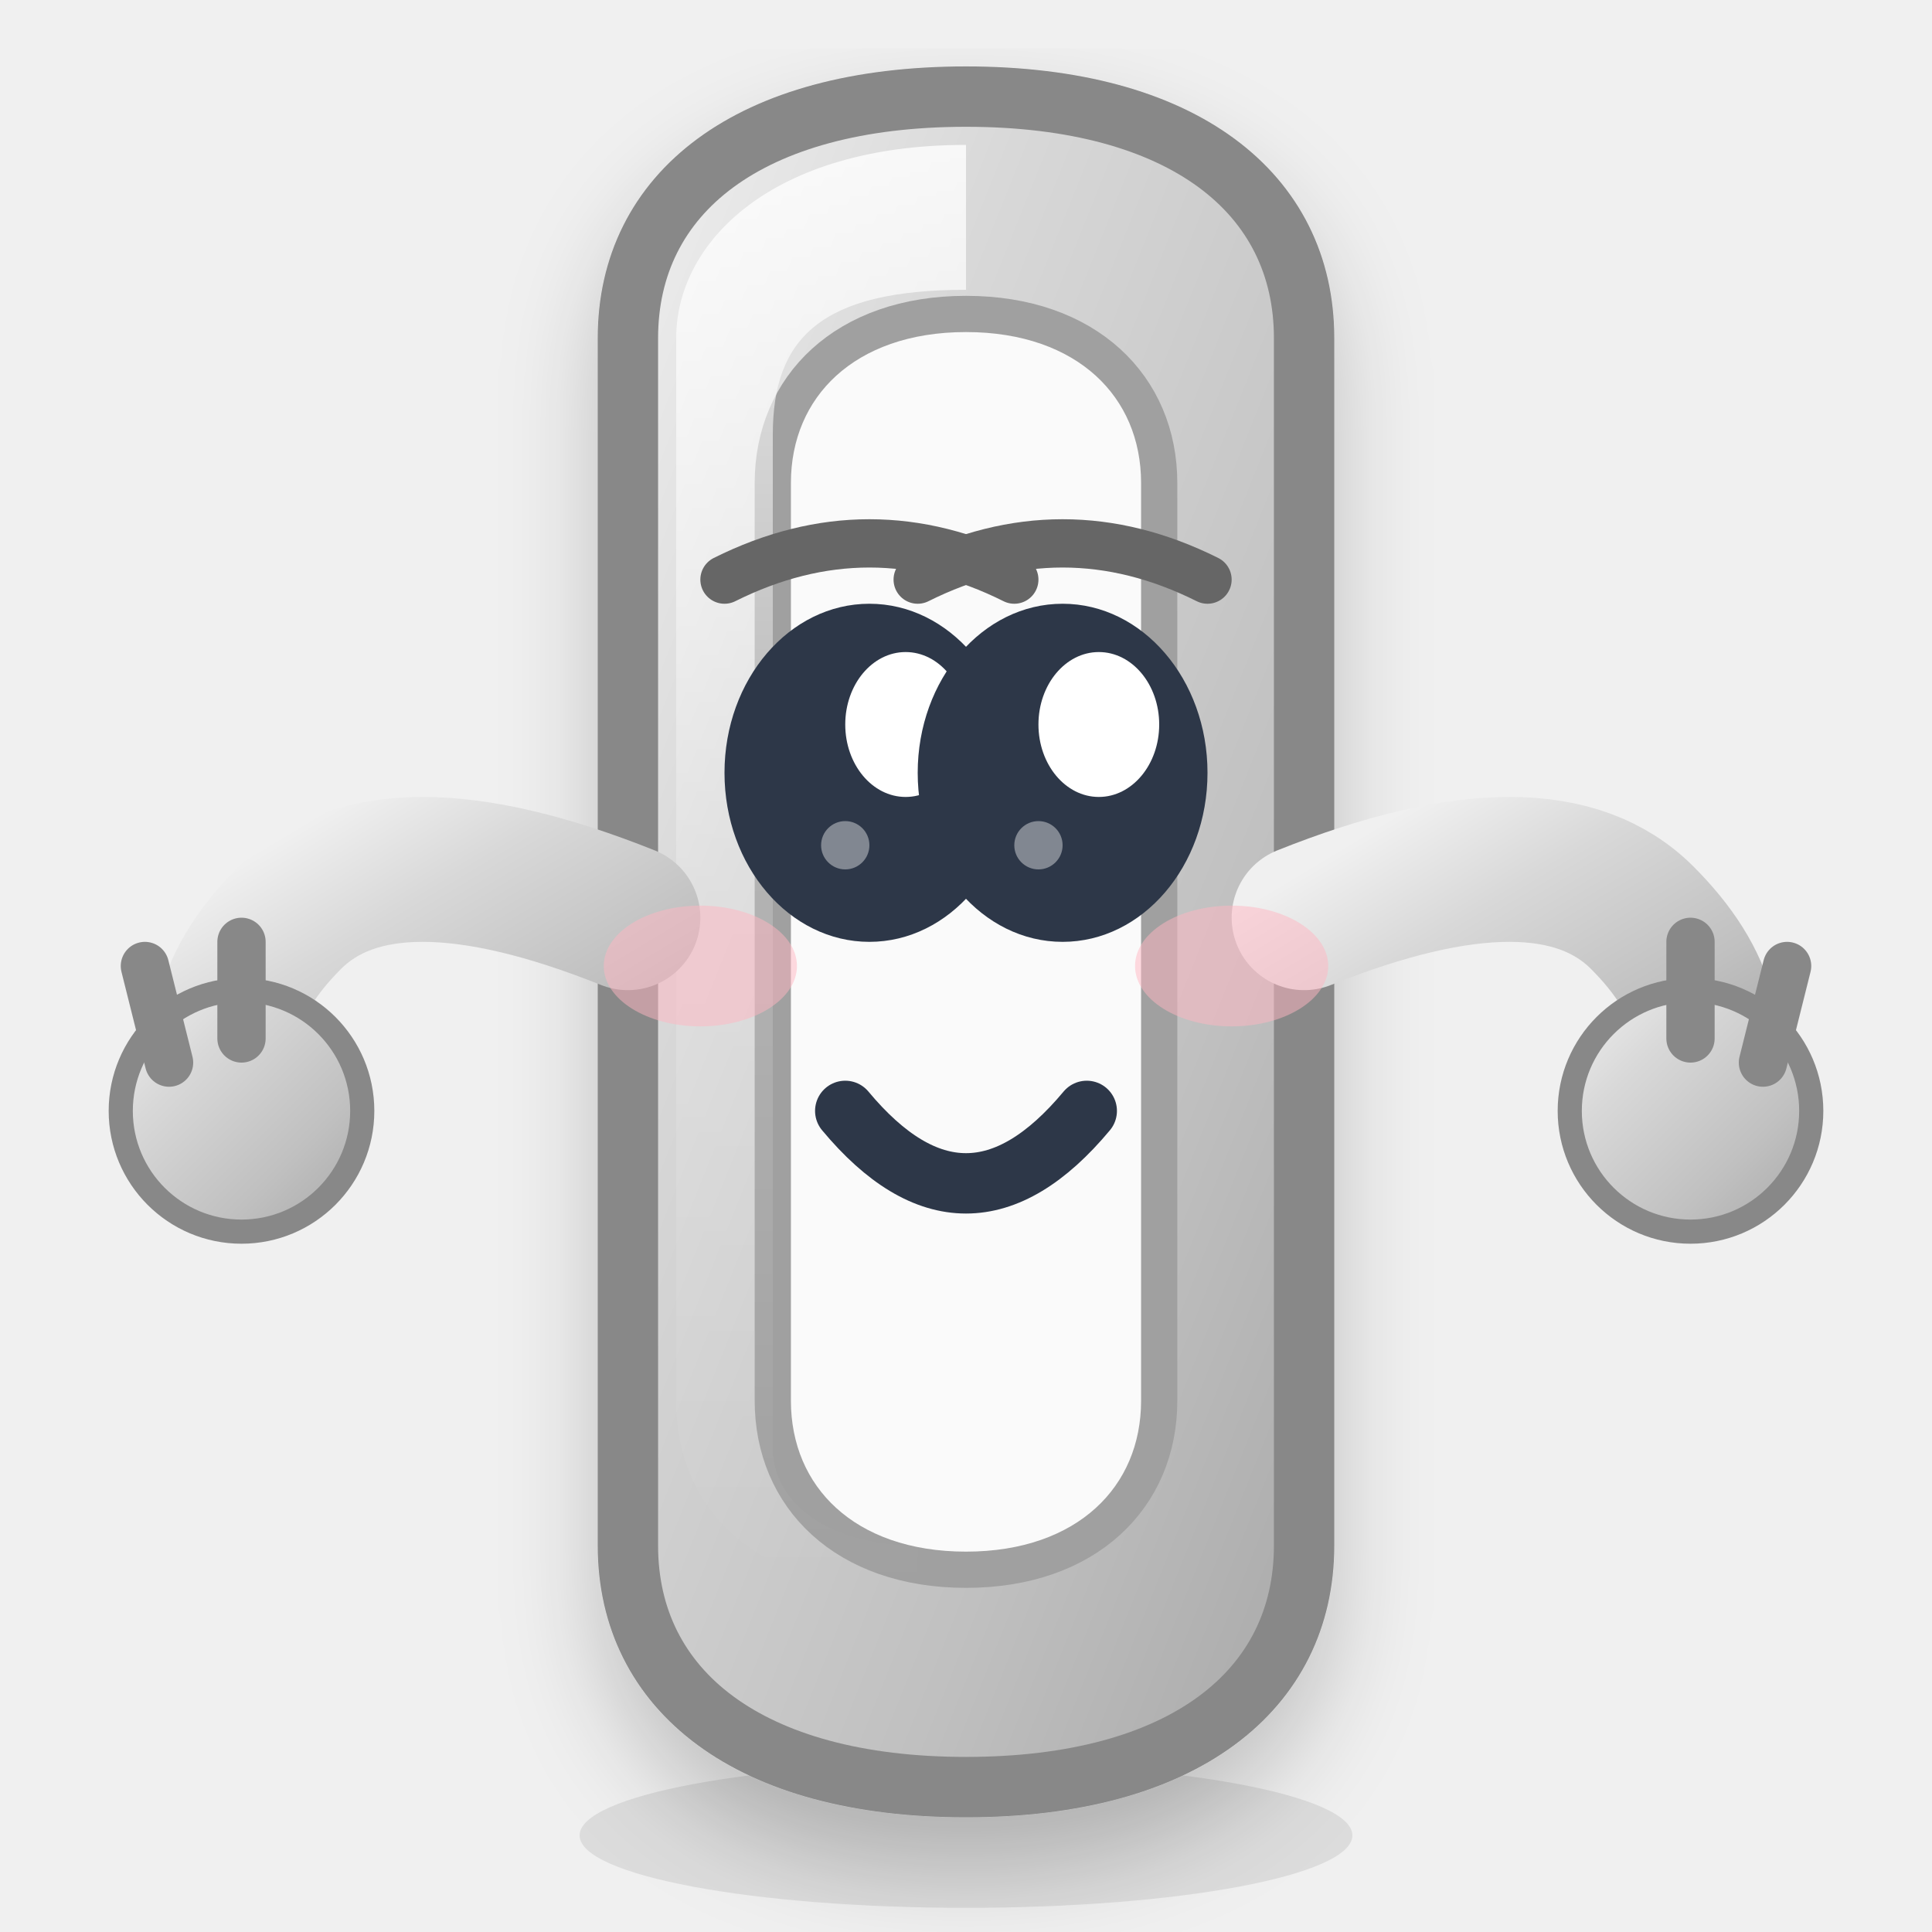
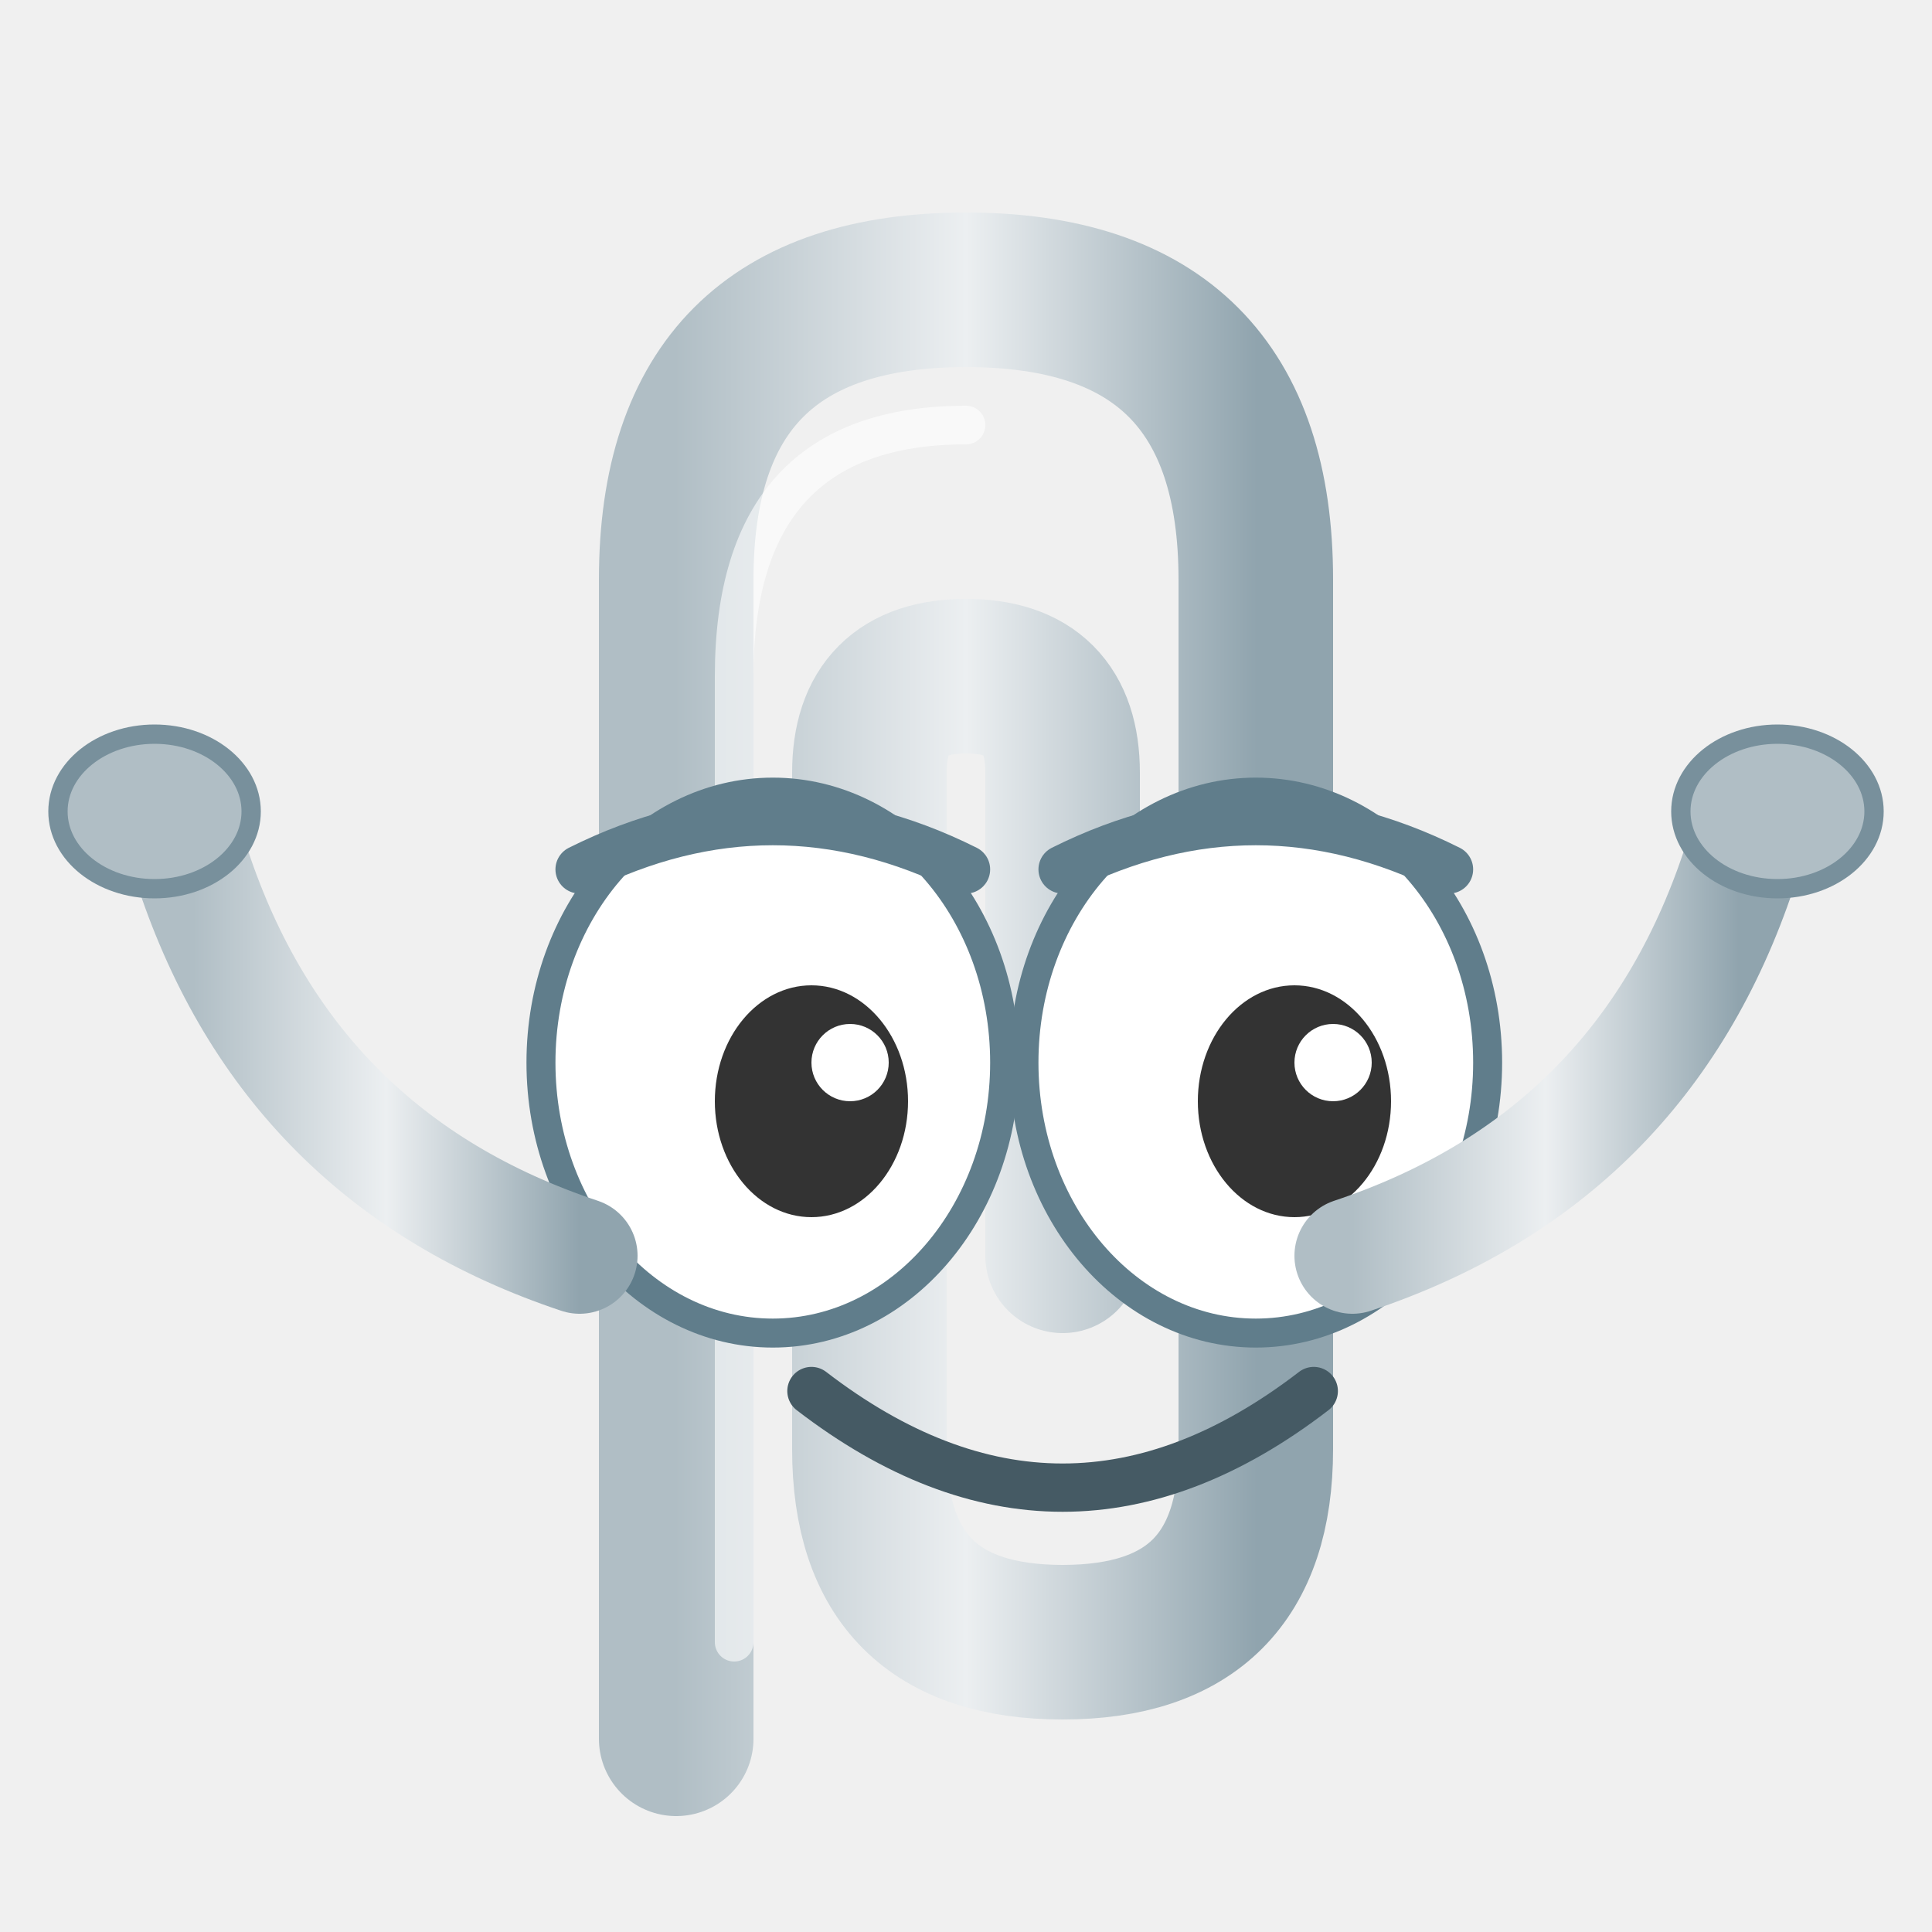
- <svg xmlns="http://www.w3.org/2000/svg" viewBox="0 0 80 80">
+ <svg xmlns="http://www.w3.org/2000/svg" viewBox="0 0 100 100" width="100" height="100">
  <defs>
-     <linearGradient id="clippy-metal" x1="0%" y1="0%" x2="100%" y2="100%">
-       <stop offset="0%" style="stop-color:#f0f0f0" />
-       <stop offset="30%" style="stop-color:#d8d8d8" />
-       <stop offset="70%" style="stop-color:#c0c0c0" />
-       <stop offset="100%" style="stop-color:#a8a8a8" />
+     <linearGradient id="clipMetal" x1="0%" y1="0%" x2="100%" y2="0%">
+       <stop offset="0%" style="stop-color:#B0BEC5;stop-opacity:1" />
+       <stop offset="50%" style="stop-color:#ECEFF1;stop-opacity:1" />
+       <stop offset="100%" style="stop-color:#90A4AE;stop-opacity:1" />
    </linearGradient>
-     <linearGradient id="clippy-shine" x1="0%" y1="0%" x2="0%" y2="100%">
-       <stop offset="0%" style="stop-color:#ffffff;stop-opacity:0.8" />
-       <stop offset="50%" style="stop-color:#ffffff;stop-opacity:0.2" />
-       <stop offset="100%" style="stop-color:#ffffff;stop-opacity:0" />
+     <linearGradient id="clipShine" x1="0%" y1="0%" x2="100%" y2="100%">
+       <stop offset="0%" style="stop-color:#FFFFFF;stop-opacity:0.8" />
+       <stop offset="100%" style="stop-color:#FFFFFF;stop-opacity:0" />
    </linearGradient>
-     <filter id="clippy-shadow" x="-20%" y="-20%" width="140%" height="140%">
-       <feDropShadow dx="0" dy="2" stdDeviation="2" flood-opacity="0.2" />
-     </filter>
  </defs>
-   <ellipse cx="40" cy="76" rx="16" ry="3" fill="#00000015" />
-   <g id="body" filter="url(#clippy-shadow)">
-     <path d="M 26,14              C 26,8 31,4 40,4              C 49,4 54,8 54,14              L 54,64              C 54,70 49,74 40,74              C 31,74 26,70 26,64              Z" fill="url(#clippy-metal)" stroke="#888888" stroke-width="2.5" />
-     <path d="M 32,20              L 32,58              C 32,62 35,65 40,65              C 45,65 48,62 48,58              L 48,20              C 48,16 45,13 40,13              C 35,13 32,16 32,20              Z" fill="#fafafa" stroke="#a0a0a0" stroke-width="1.5" />
-     <path d="M 28,14              C 28,10 32,6 40,6              L 40,12              C 34,12 32,14 32,18              L 32,60              C 32,62 34,64 38,64              L 38,66              C 32,66 28,63 28,58              Z" fill="url(#clippy-shine)" />
-   </g>
-   <g id="eyes">
-     <g id="eye-left" transform-origin="36 32">
-       <ellipse cx="36" cy="32" rx="6" ry="7" fill="#2d3748" />
-       <ellipse cx="37.5" cy="30" rx="2.5" ry="3" fill="#ffffff" />
-       <circle cx="35" cy="35" r="1" fill="#ffffff" opacity="0.4" />
-     </g>
-     <g id="eye-right" transform-origin="44 32">
-       <ellipse cx="44" cy="32" rx="6" ry="7" fill="#2d3748" />
-       <ellipse cx="45.5" cy="30" rx="2.5" ry="3" fill="#ffffff" />
-       <circle cx="43" cy="35" r="1" fill="#ffffff" opacity="0.4" />
-     </g>
-   </g>
-   <g id="eyebrows">
-     <path d="M 30,24 Q 36,21 42,24" fill="none" stroke="#666666" stroke-width="2" stroke-linecap="round" />
-     <path d="M 38,24 Q 44,21 50,24" fill="none" stroke="#666666" stroke-width="2" stroke-linecap="round" />
-   </g>
-   <g id="mouth">
-     <path d="M 35,46 Q 40,52 45,46" fill="none" stroke="#2d3748" stroke-width="2.5" stroke-linecap="round" />
+   <path d="M 35 90             L 35 30             Q 35 15 50 15             Q 65 15 65 30             L 65 75             Q 65 85 55 85             Q 45 85 45 75             L 45 40            Q 45 35 50 35            Q 55 35 55 40            L 55 65" fill="none" stroke="url(#clipMetal)" stroke-width="8" stroke-linecap="round" stroke-linejoin="round" />
+   <path d="M 38 85 L 38 35 Q 38 22 50 22" fill="none" stroke="white" stroke-width="2" stroke-linecap="round" opacity="0.6" />
+   <g id="eyes" transform="translate(-5, 0)">
+     <ellipse cx="45" cy="55" rx="12" ry="14" fill="white" stroke="#607D8B" stroke-width="1.5" />
+     <ellipse cx="70" cy="55" rx="12" ry="14" fill="white" stroke="#607D8B" stroke-width="1.5" />
+     <ellipse cx="47" cy="57" rx="5" ry="6" fill="#333" />
+     <circle cx="49" cy="55" r="2" fill="white" />
+     <ellipse cx="72" cy="57" rx="5" ry="6" fill="#333" />
+     <circle cx="74" cy="55" r="2" fill="white" />
+     <path d="M 35 45 Q 45 40 55 45" fill="none" stroke="#607D8B" stroke-width="2.5" stroke-linecap="round" />
+     <path d="M 60 45 Q 70 40 80 45" fill="none" stroke="#607D8B" stroke-width="2.5" stroke-linecap="round" />
  </g>
  <g id="arms">
-     <g id="arm-left" transform-origin="26 40">
-       <path d="M 26,38 Q 16,34 12,38 Q 8,42 10,46" fill="none" stroke="url(#clippy-metal)" stroke-width="6" stroke-linecap="round" />
-       <circle cx="10" cy="46" r="5" fill="url(#clippy-metal)" stroke="#888888" stroke-width="1" />
-       <path d="M 7,44 L 6,40" stroke="#888888" stroke-width="2" stroke-linecap="round" />
-       <path d="M 10,43 L 10,39" stroke="#888888" stroke-width="2" stroke-linecap="round" />
-     </g>
-     <g id="arm-right" transform-origin="54 40">
-       <path d="M 54,38 Q 64,34 68,38 Q 72,42 70,46" fill="none" stroke="url(#clippy-metal)" stroke-width="6" stroke-linecap="round" />
-       <circle cx="70" cy="46" r="5" fill="url(#clippy-metal)" stroke="#888888" stroke-width="1" />
-       <path d="M 73,44 L 74,40" stroke="#888888" stroke-width="2" stroke-linecap="round" />
-       <path d="M 70,43 L 70,39" stroke="#888888" stroke-width="2" stroke-linecap="round" />
-     </g>
+     <path d="M 30 65 Q 15 60 10 45" fill="none" stroke="url(#clipMetal)" stroke-width="6" stroke-linecap="round" />
+     <ellipse cx="8" cy="42" rx="5" ry="4" fill="#B0BEC5" stroke="#78909C" stroke-width="1" />
+     <path d="M 70 65 Q 85 60 90 45" fill="none" stroke="url(#clipMetal)" stroke-width="6" stroke-linecap="round" />
+     <ellipse cx="92" cy="42" rx="5" ry="4" fill="#B0BEC5" stroke="#78909C" stroke-width="1" />
  </g>
-   <ellipse cx="29" cy="40" rx="4" ry="2.5" fill="#ffb6c1" opacity="0.5" />
-   <ellipse cx="51" cy="40" rx="4" ry="2.5" fill="#ffb6c1" opacity="0.5" />
+   <path d="M 42 72 Q 55 82 68 72" fill="none" stroke="#455A64" stroke-width="2.5" stroke-linecap="round" />
</svg>
